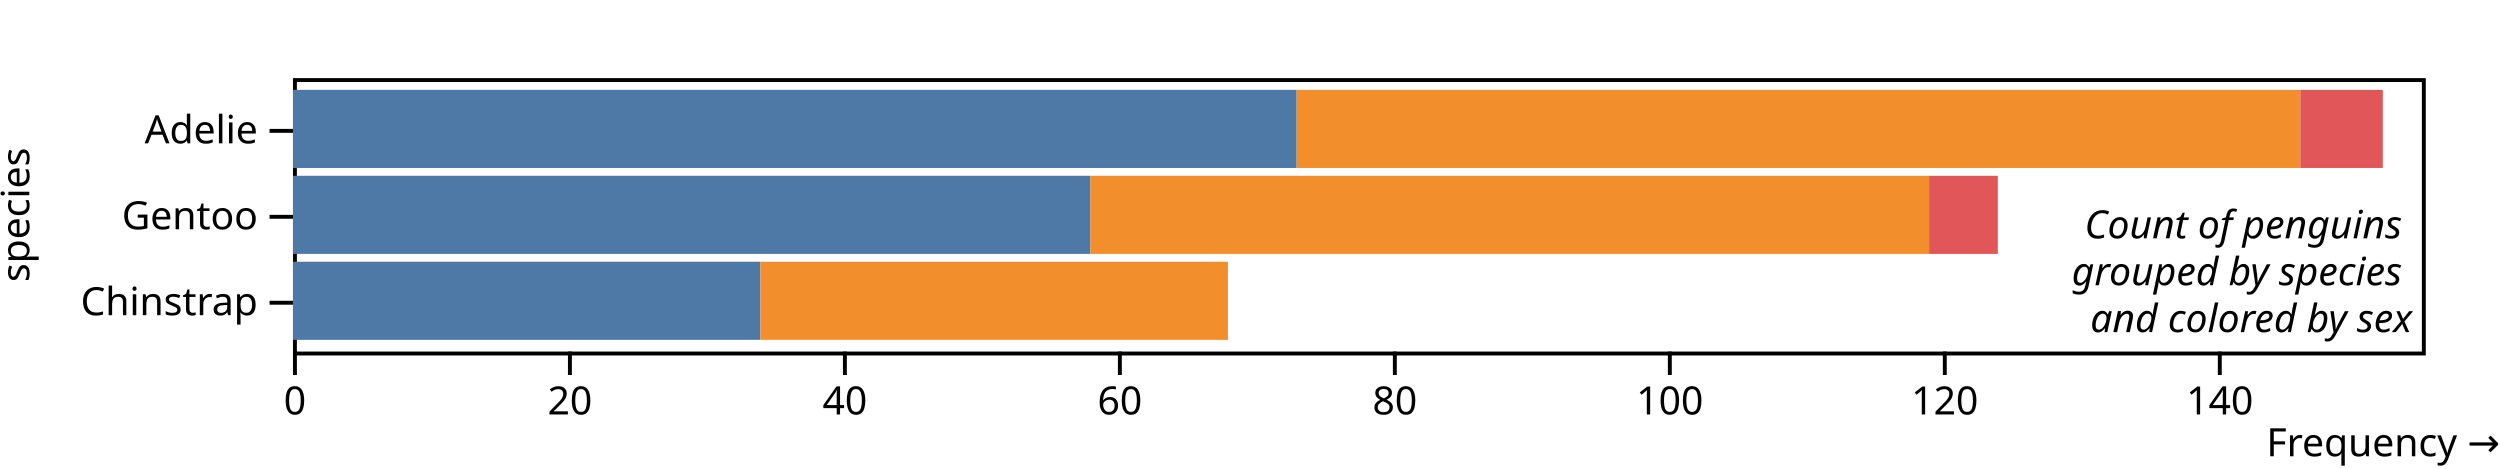
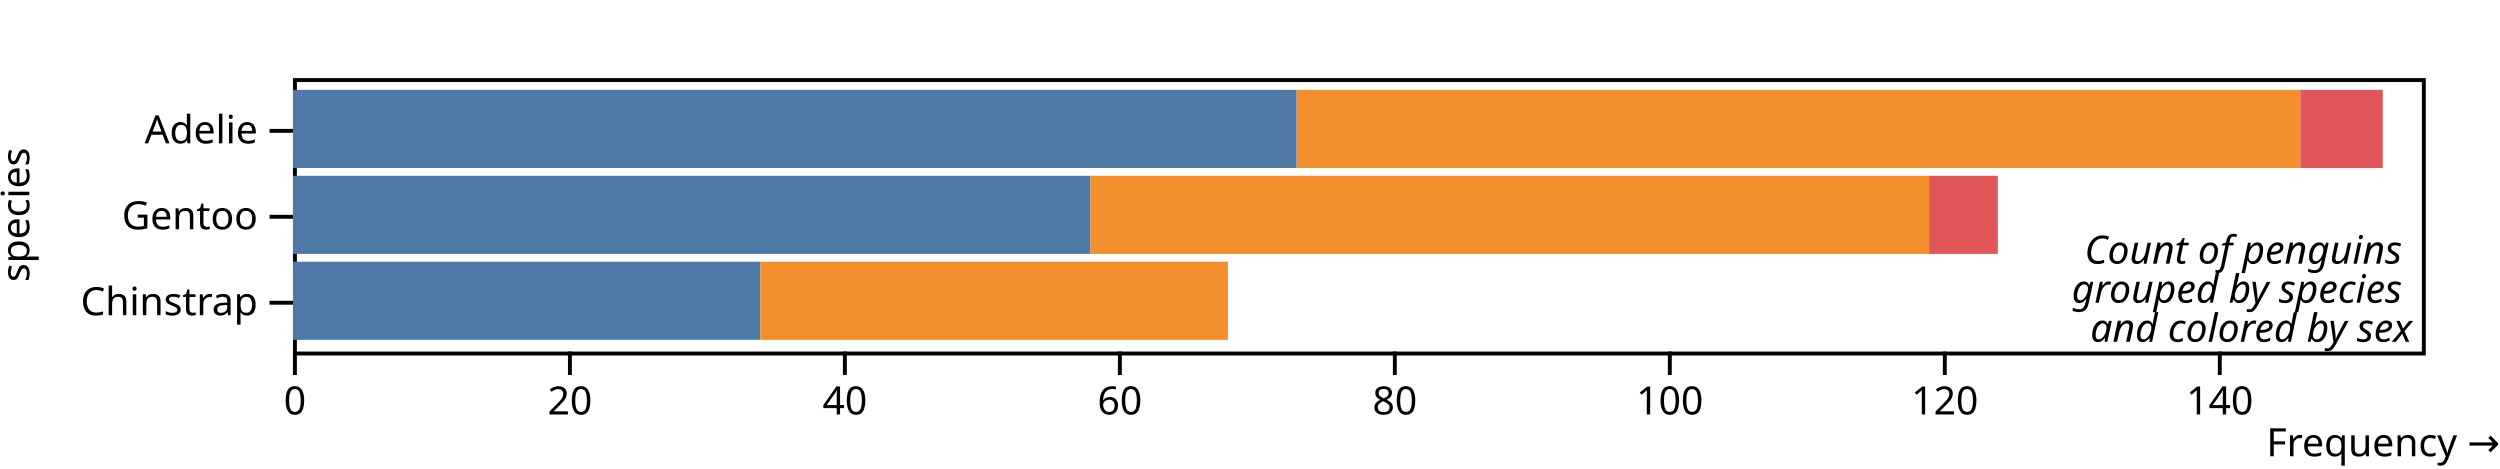
<svg xmlns="http://www.w3.org/2000/svg" class="plot" fill="currentColor" font-family="system-ui, sans-serif" font-size="10" text-anchor="middle" width="640" height="120" viewBox="0 0 640 120">
  <style>
    .plot {
      display: block;
      background: white;
      height: auto;
      height: intrinsic;
      max-width: 100%;
    }

    .plot text,
    .plot tspan {
      white-space: pre;
    }
  </style>
  <g aria-label="y-axis" aria-description="species" transform="translate(75,0)" fill="none" text-anchor="end">
    <g class="tick" opacity="1" transform="translate(0,33.5)">
      <line stroke="currentColor" x2="-6" />
      <text fill="currentColor" x="-9" dy="0.32em">Adelie</text>
    </g>
    <g class="tick" opacity="1" transform="translate(0,55.5)">
      <line stroke="currentColor" x2="-6" />
      <text fill="currentColor" x="-9" dy="0.32em">Gentoo</text>
    </g>
    <g class="tick" opacity="1" transform="translate(0,77.5)">
      <line stroke="currentColor" x2="-6" />
      <text fill="currentColor" x="-9" dy="0.32em">Chinstrap</text>
    </g>
    <text fill="currentColor" transform="translate(-75,55) rotate(-90)" dy="0.75em" text-anchor="middle">species</text>
  </g>
  <g aria-label="x-axis" aria-description="Frequency →" transform="translate(0,90)" fill="none" text-anchor="middle" font-variant="tabular-nums">
    <g class="tick" opacity="1" transform="translate(75.5,0)">
      <line stroke="currentColor" y2="6" />
      <text fill="currentColor" y="9" dy="0.71em">0</text>
    </g>
    <g class="tick" opacity="1" transform="translate(145.8947,0)">
      <line stroke="currentColor" y2="6" />
      <text fill="currentColor" y="9" dy="0.71em">20</text>
    </g>
    <g class="tick" opacity="1" transform="translate(216.2895,0)">
      <line stroke="currentColor" y2="6" />
      <text fill="currentColor" y="9" dy="0.71em">40</text>
    </g>
    <g class="tick" opacity="1" transform="translate(286.6842,0)">
      <line stroke="currentColor" y2="6" />
      <text fill="currentColor" y="9" dy="0.71em">60</text>
    </g>
    <g class="tick" opacity="1" transform="translate(357.0789,0)">
      <line stroke="currentColor" y2="6" />
      <text fill="currentColor" y="9" dy="0.71em">80</text>
    </g>
    <g class="tick" opacity="1" transform="translate(427.4737,0)">
      <line stroke="currentColor" y2="6" />
      <text fill="currentColor" y="9" dy="0.71em">100</text>
    </g>
    <g class="tick" opacity="1" transform="translate(497.8684,0)">
      <line stroke="currentColor" y2="6" />
      <text fill="currentColor" y="9" dy="0.71em">120</text>
    </g>
    <g class="tick" opacity="1" transform="translate(568.2632,0)">
      <line stroke="currentColor" y2="6" />
      <text fill="currentColor" y="9" dy="0.71em">140</text>
    </g>
    <text fill="currentColor" transform="translate(640,30)" dy="-0.32em" text-anchor="end">Frequency →</text>
  </g>
  <rect aria-label="frame" fill="none" stroke="currentColor" transform="translate(0.5,0.5)" x="75" y="20" width="545" height="70" />
  <g aria-label="bar">
    <rect x="75" width="256.941" y="23" height="20" fill="#4e79a7">
      </rect>
    <rect x="75" width="119.671" y="67" height="20" fill="#4e79a7">
      </rect>
    <rect x="75" width="204.145" y="45" height="20" fill="#4e79a7">
      </rect>
    <rect x="331.941" width="256.941" y="23" height="20" fill="#f28e2c">
      </rect>
    <rect x="194.671" width="119.671" y="67" height="20" fill="#f28e2c">
      </rect>
    <rect x="279.145" width="214.704" y="45" height="20" fill="#f28e2c">
      </rect>
    <rect x="588.882" width="21.118" y="23" height="20" fill="#e15759">
      </rect>
    <rect x="493.849" width="17.599" y="45" height="20" fill="#e15759">
      </rect>
  </g>
-   <g aria-label="text" text-anchor="end" font-style="italic" transform="translate(-2.5,10.5)">
+   <g aria-label="text" text-anchor="end" font-style="italic" transform="translate(-2.5,-2.5)">
    <text transform="translate(620,90)">
-       <tspan x="0" y="-3.948em">Count of penguins</tspan>
-       <tspan x="0" y="-2.748em">grouped by species</tspan>
-       <tspan x="0" y="-1.548em"> and colored by sex</tspan>
+       <tspan x="0" y="-2em">Count of penguins</tspan>
+       <tspan x="0" y="-1em">grouped by species</tspan>
+       <tspan x="0" y="0em"> and colored by sex</tspan>
    </text>
  </g>
</svg>
